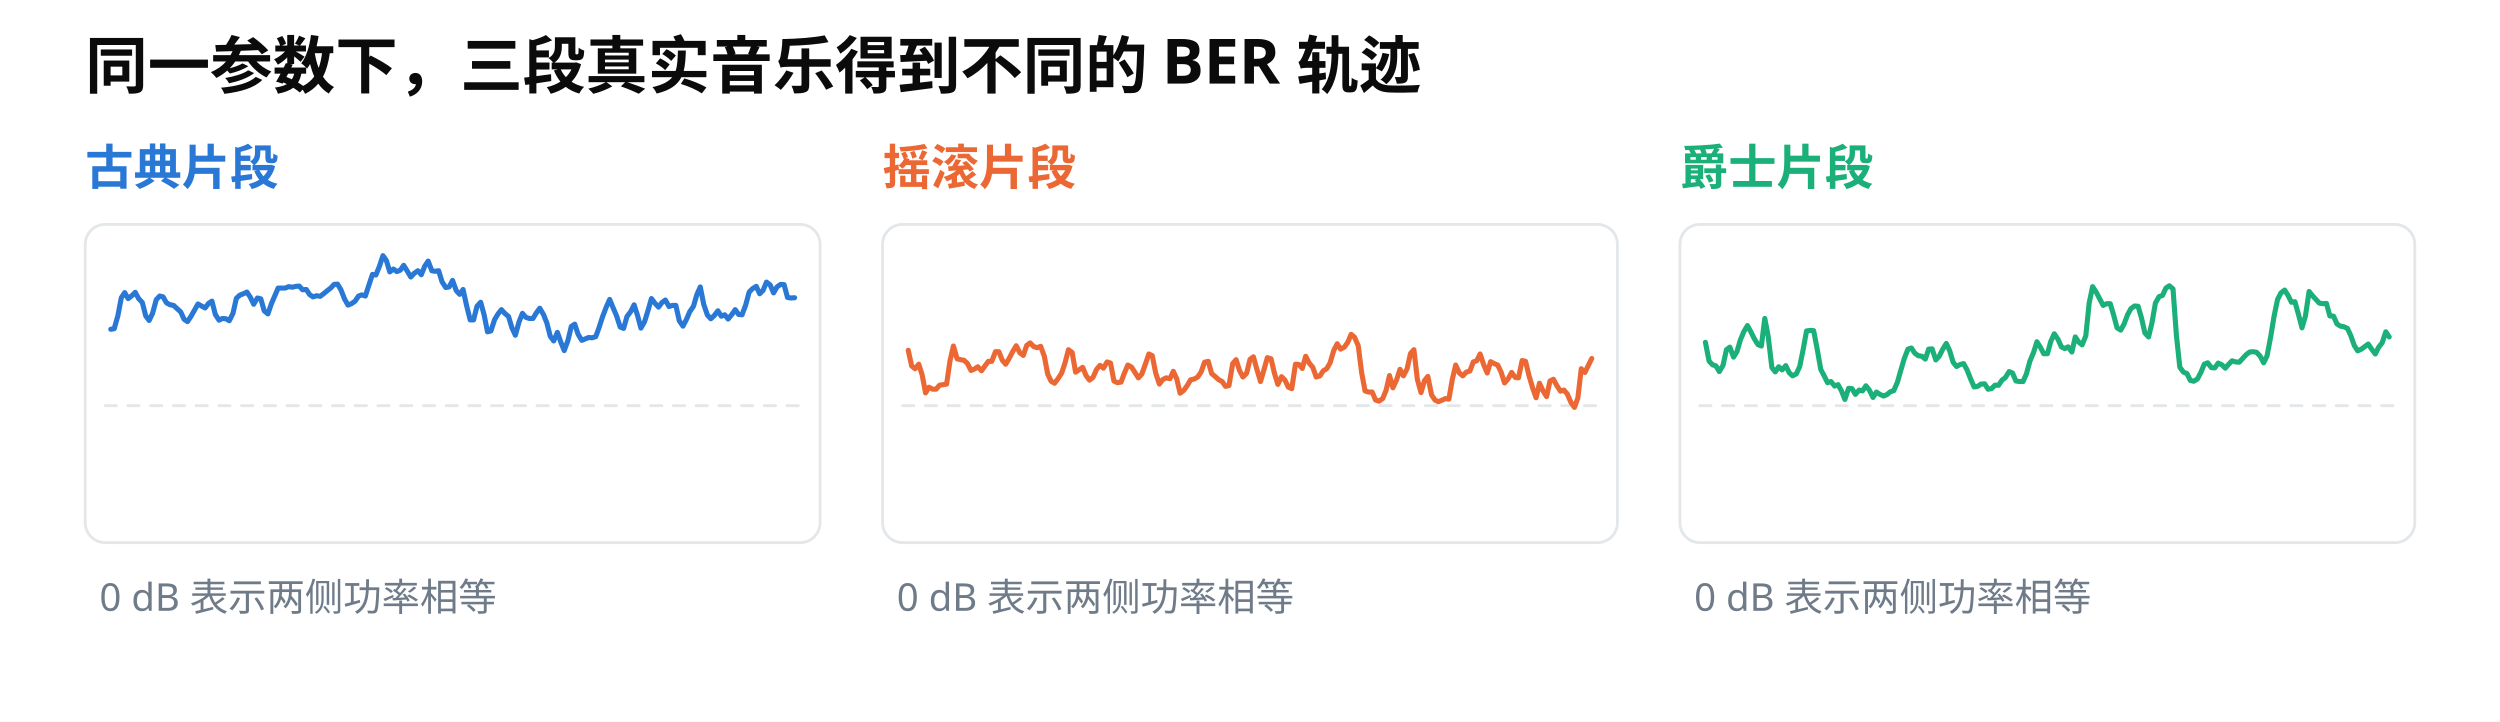
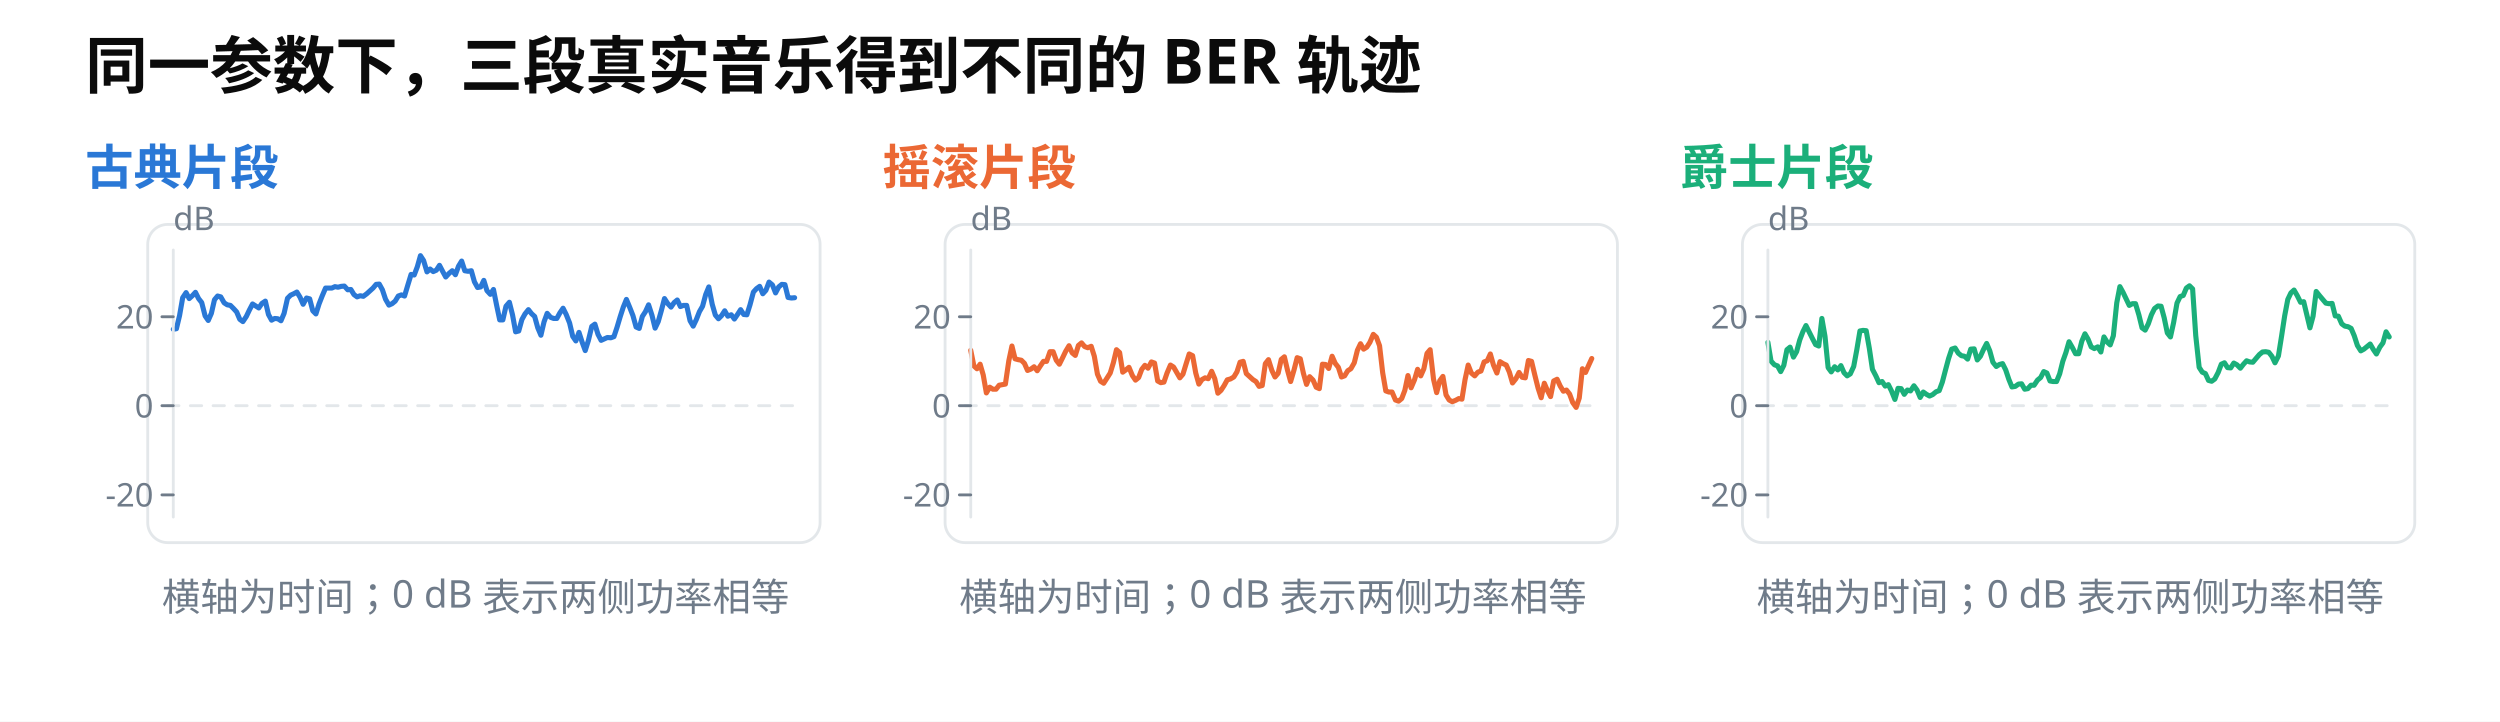
<svg xmlns="http://www.w3.org/2000/svg" viewBox="0 0 880 254" width="880" height="254" font-family="Microsoft YaHei, PingFang SC, Noto Sans SC, Hiragino Sans GB, sans-serif" fill="#0b0b0b" role="img" aria-label="三段真实音乐的带能量比时间轨迹">
  <rect width="880" height="254" fill="#ffffff" />
  <text x="30" y="31" font-size="22" font-weight="700" fill="#0b0b0b" text-anchor="start">
    <tspan x="30" dy="0">同一参数下，三段真实音乐得到不同的 BER 轨迹</tspan>
  </text>
  <text x="30" y="65" font-size="17" font-weight="700" fill="#2a78d6" text-anchor="start">古典片段</text>
-   <rect x="30" y="79" width="258.667" height="112" rx="7" fill="#fff" stroke="#e3e7ea" stroke-width="1" />
-   <line x1="37.0" y1="142.8" x2="281.7" y2="142.8" stroke="#e3e7ea" stroke-width="1" stroke-dasharray="4 4" stroke-linecap="round" />
-   <polyline points="39.0,115.9 40.2,115.7 41.5,111.1 42.7,104.8 43.9,103.0 45.1,105.1 46.4,104.1 47.6,102.9 48.8,105.1 50.1,106.5 51.3,111.2 52.5,112.8 53.7,110.3 55.0,105.5 56.2,104.2 57.4,104.5 58.6,106.6 59.9,107.3 61.1,107.5 62.3,108.6 63.6,109.8 64.8,112.4 66.0,113.2 67.2,111.4 68.5,109.1 69.7,107.0 70.9,107.7 72.2,108.4 73.4,106.8 74.6,106.0 75.8,110.7 77.1,112.7 78.3,112.1 79.5,112.2 80.7,112.9 82.0,110.3 83.2,105.0 84.4,103.9 85.7,103.4 86.9,102.8 88.1,104.6 89.3,107.1 90.6,104.9 91.8,105.2 93.0,109.4 94.3,110.5 95.5,107.0 96.7,104.2 97.9,101.4 99.2,101.4 100.4,101.4 101.6,100.9 102.9,101.1 104.1,100.8 105.3,100.7 106.5,102.0 107.8,101.9 109.0,103.7 110.2,104.5 111.4,104.1 112.7,104.3 113.9,103.4 115.1,102.4 116.4,101.4 117.6,100.1 118.8,100.0 120.0,102.0 121.3,105.3 122.5,107.4 123.7,106.9 125.0,106.0 126.2,104.2 127.4,103.8 128.6,104.2 129.9,100.2 131.1,96.6 132.3,96.8 133.5,93.9 134.8,90.0 136.0,91.7 137.2,95.7 138.5,94.7 139.7,95.6 140.9,95.1 142.1,93.4 143.4,95.5 144.6,97.5 145.8,96.2 147.1,95.3 148.3,96.7 149.5,93.7 150.7,91.9 152.0,95.3 153.2,95.5 154.4,95.3 155.6,99.2 156.9,101.2 158.1,101.0 159.3,98.7 160.6,102.3 161.8,103.6 163.0,101.9 164.2,107.4 165.5,112.6 166.7,112.6 167.9,107.8 169.2,106.4 170.4,110.8 171.6,116.8 172.8,116.5 174.1,112.5 175.3,110.5 176.5,109.0 177.8,110.4 179.0,111.4 180.2,115.4 181.4,118.0 182.7,113.3 183.9,110.3 185.1,111.7 186.3,112.1 187.6,112.1 188.8,110.1 190.0,108.5 191.3,110.7 192.5,113.7 193.7,118.4 194.9,120.0 196.2,117.0 197.4,120.4 198.6,123.4 199.9,119.9 201.1,114.9 202.3,114.1 203.5,117.7 204.8,119.8 206.0,119.3 207.2,118.8 208.4,118.9 209.7,118.5 210.9,115.2 212.1,111.5 213.4,108.1 214.6,105.4 215.8,108.3 217.0,111.1 218.3,115.1 219.5,115.6 220.7,111.4 222.0,109.7 223.2,107.3 224.4,111.0 225.6,115.5 226.9,113.2 228.1,109.3 229.3,105.1 230.6,106.8 231.8,108.1 233.0,106.5 234.2,105.6 235.5,107.9 236.7,107.5 237.9,107.5 239.1,112.9 240.4,114.8 241.6,112.5 242.8,109.7 244.1,107.8 245.3,103.7 246.5,101.0 247.7,107.1 249.0,110.9 250.2,112.2 251.4,111.1 252.7,109.4 253.9,111.3 255.1,110.8 256.3,112.3 257.6,110.7 258.8,109.0 260.0,110.7 261.2,110.8 262.5,107.3 263.7,102.8 264.9,101.6 266.2,100.8 267.4,103.4 268.6,102.2 269.8,99.3 271.1,100.3 272.3,103.1 273.5,101.0 274.8,100.1 276.0,100.2 277.2,104.7 278.4,104.9 279.7,104.8" fill="none" stroke="#2a78d6" stroke-width="1.8" stroke-linejoin="round" stroke-linecap="round" />
-   <text x="35" y="215" font-size="13.5" font-weight="400" fill="#6f7b89" text-anchor="start">0 dB 表示两侧功率相等</text>
+   <rect x="52" y="79" width="236.667" height="112" rx="7" fill="#fff" stroke="#e3e7ea" stroke-width="1" />
+   <line x1="59.0" y1="142.8" x2="281.7" y2="142.8" stroke="#e3e7ea" stroke-width="1" stroke-dasharray="4 4" stroke-linecap="round" />
+   <polyline points="61.0,115.9 62.1,115.7 63.2,111.1 64.3,104.8 65.5,103.0 66.6,105.1 67.7,104.1 68.8,102.9 69.9,105.1 71.0,106.5 72.2,111.2 73.3,112.8 74.4,110.3 75.5,105.5 76.6,104.2 77.7,104.5 78.9,106.6 80.0,107.3 81.1,107.5 82.2,108.6 83.3,109.8 84.4,112.4 85.5,113.2 86.7,111.4 87.8,109.1 88.9,107.0 90.0,107.7 91.1,108.4 92.2,106.8 93.4,106.0 94.5,110.7 95.6,112.7 96.7,112.1 97.8,112.2 98.9,112.9 100.0,110.3 101.2,105.0 102.3,103.9 103.4,103.4 104.5,102.8 105.6,104.6 106.7,107.1 107.9,104.9 109.0,105.2 110.1,109.4 111.2,110.5 112.3,107.0 113.4,104.2 114.6,101.4 115.7,101.4 116.8,101.4 117.9,100.9 119.0,101.1 120.1,100.8 121.2,100.7 122.4,102.0 123.5,101.9 124.6,103.7 125.7,104.5 126.8,104.1 127.9,104.3 129.1,103.4 130.2,102.4 131.3,101.4 132.4,100.1 133.5,100.0 134.6,102.0 135.7,105.3 136.9,107.4 138.0,106.9 139.1,106.0 140.2,104.2 141.3,103.8 142.4,104.2 143.6,100.2 144.7,96.6 145.8,96.8 146.9,93.9 148.0,90.0 149.1,91.7 150.3,95.7 151.4,94.7 152.5,95.6 153.6,95.1 154.7,93.4 155.8,95.5 156.9,97.5 158.1,96.2 159.2,95.3 160.3,96.7 161.4,93.7 162.5,91.9 163.6,95.3 164.8,95.5 165.9,95.3 167.0,99.2 168.1,101.2 169.2,101.0 170.3,98.7 171.4,102.3 172.6,103.6 173.7,101.9 174.8,107.4 175.9,112.6 177.0,112.6 178.1,107.8 179.3,106.4 180.4,110.8 181.5,116.8 182.6,116.5 183.7,112.5 184.8,110.5 186.0,109.0 187.1,110.4 188.2,111.4 189.3,115.4 190.4,118.0 191.5,113.3 192.6,110.3 193.8,111.7 194.9,112.1 196.0,112.1 197.1,110.1 198.2,108.5 199.3,110.7 200.5,113.7 201.6,118.4 202.7,120.0 203.8,117.0 204.9,120.4 206.0,123.4 207.1,119.9 208.3,114.9 209.4,114.1 210.5,117.7 211.6,119.8 212.7,119.3 213.8,118.8 215.0,118.9 216.1,118.5 217.2,115.2 218.3,111.5 219.4,108.1 220.5,105.4 221.7,108.3 222.8,111.1 223.9,115.1 225.0,115.6 226.1,111.4 227.2,109.7 228.3,107.3 229.5,111.0 230.6,115.5 231.7,113.2 232.8,109.3 233.9,105.1 235.0,106.8 236.2,108.1 237.3,106.5 238.4,105.6 239.5,107.9 240.6,107.5 241.7,107.5 242.9,112.9 244.0,114.8 245.1,112.5 246.2,109.7 247.3,107.8 248.4,103.7 249.5,101.0 250.7,107.1 251.8,110.9 252.9,112.2 254.0,111.1 255.1,109.4 256.2,111.3 257.4,110.8 258.5,112.3 259.6,110.7 260.7,109.0 261.8,110.7 262.9,110.8 264.0,107.3 265.2,102.8 266.3,101.6 267.4,100.8 268.5,103.4 269.6,102.2 270.7,99.3 271.9,100.3 273.0,103.1 274.1,101.0 275.2,100.1 276.3,100.2 277.4,104.7 278.6,104.9 279.7,104.8" fill="none" stroke="#2a78d6" stroke-width="1.8" stroke-linejoin="round" stroke-linecap="round" />
+   <line x1="61.0" y1="88.0" x2="61.0" y2="182.0" stroke="#e3e7ea" stroke-width="1" stroke-linecap="round" />
+   <line x1="57.0" y1="174.2" x2="61.0" y2="174.2" stroke="#6f7b89" stroke-width="1" stroke-linecap="round" />
+   <text x="54" y="178.307" font-size="11.5" font-weight="400" fill="#6f7b89" text-anchor="end">-20</text>
+   <line x1="57.0" y1="142.8" x2="61.0" y2="142.8" stroke="#6f7b89" stroke-width="1" stroke-linecap="round" />
+   <text x="54" y="146.973" font-size="11.5" font-weight="400" fill="#6f7b89" text-anchor="end">0</text>
+   <line x1="57.0" y1="111.5" x2="61.0" y2="111.5" stroke="#6f7b89" stroke-width="1" stroke-linecap="round" />
+   <text x="54" y="115.64" font-size="11.5" font-weight="400" fill="#6f7b89" text-anchor="end">20</text>
+   <text x="61" y="81" font-size="11.5" font-weight="400" fill="#6f7b89" text-anchor="start">dB</text>
+   <text x="57" y="215" font-size="13.5" font-weight="400" fill="#6f7b89" text-anchor="start">横轴为时间；0 dB 表示两侧功率相等</text>
  <text x="310.667" y="65" font-size="17" font-weight="700" fill="#eb6834" text-anchor="start">摇滚片段</text>
-   <rect x="310.667" y="79" width="258.667" height="112" rx="7" fill="#fff" stroke="#e3e7ea" stroke-width="1" />
-   <line x1="317.7" y1="142.8" x2="562.3" y2="142.8" stroke="#e3e7ea" stroke-width="1" stroke-dasharray="4 4" stroke-linecap="round" />
-   <polyline points="319.7,123.3 320.9,128.8 322.1,129.8 323.4,128.2 324.6,132.0 325.8,138.3 327.0,136.3 328.3,137.0 329.5,137.0 330.7,135.6 331.9,135.4 333.2,135.2 334.4,127.0 335.6,121.8 336.9,126.3 338.1,126.6 339.3,126.8 340.5,127.9 341.8,130.4 343.0,129.9 344.2,129.1 345.5,130.5 346.7,128.8 347.9,127.2 349.1,127.2 350.4,123.8 351.6,123.8 352.8,126.8 354.0,128.2 355.3,126.0 356.5,123.7 357.7,121.7 359.0,124.2 360.2,125.1 361.4,121.6 362.6,120.7 363.9,122.0 365.1,122.4 366.3,121.9 367.6,125.4 368.8,131.7 370.0,134.2 371.2,134.9 372.5,133.2 373.7,131.3 374.9,127.7 376.1,123.1 377.4,124.1 378.6,131.0 379.8,130.2 381.1,129.3 382.3,132.2 383.5,133.8 384.7,132.9 386.0,130.0 387.2,128.6 388.4,129.6 389.7,127.4 390.9,127.8 392.1,134.1 393.3,134.7 394.6,134.5 395.8,131.3 397.0,128.5 398.3,129.2 399.5,131.1 400.7,133.0 401.9,131.7 403.2,128.1 404.4,124.6 405.6,125.2 406.8,131.3 408.1,135.2 409.3,133.6 410.5,133.0 411.8,133.3 413.0,130.7 414.2,133.3 415.4,138.4 416.7,137.4 417.9,135.7 419.1,133.7 420.4,133.4 421.6,132.7 422.8,130.9 424.0,127.5 425.3,127.2 426.5,131.5 427.7,132.5 428.9,133.6 430.2,134.3 431.4,136.0 432.6,135.7 433.9,128.0 435.1,126.6 436.3,130.4 437.5,132.7 438.8,131.4 440.0,126.5 441.2,125.6 442.5,130.3 443.7,134.3 444.9,130.2 446.1,125.9 447.4,126.3 448.6,131.4 449.8,135.3 451.1,132.6 452.3,133.8 453.5,136.3 454.7,136.8 456.0,128.2 457.2,128.3 458.4,129.7 459.6,125.4 460.9,127.9 462.1,129.3 463.3,132.7 464.6,132.3 465.8,130.5 467.0,129.8 468.2,127.7 469.5,123.3 470.7,121.0 471.9,122.9 473.2,122.2 474.4,120.5 475.6,117.7 476.8,118.7 478.1,121.7 479.3,131.2 480.5,137.6 481.7,138.0 483.0,138.0 484.2,140.8 485.4,141.2 486.7,140.3 487.9,137.4 489.1,132.2 490.3,136.5 491.6,133.7 492.8,130.0 494.0,132.3 495.3,129.8 496.5,124.4 497.7,123.1 498.9,133.5 500.2,138.2 501.4,134.0 502.6,132.5 503.9,139.0 505.1,140.8 506.3,141.4 507.5,140.9 508.8,140.3 510.0,140.5 511.2,133.6 512.4,128.5 513.7,131.3 514.9,132.3 516.1,131.0 517.4,130.6 518.6,127.4 519.8,127.0 521.0,124.6 522.3,128.5 523.5,131.3 524.7,127.3 526.0,128.0 527.2,128.5 528.4,131.0 529.6,134.8 530.9,133.3 532.1,131.1 533.3,132.8 534.5,133.0 535.8,126.9 537.0,127.2 538.2,132.2 539.5,136.6 540.7,140.0 541.9,134.9 543.1,137.5 544.4,139.6 545.6,134.1 546.8,133.5 548.1,135.9 549.3,137.7 550.5,137.3 551.7,138.7 553.0,141.7 554.2,143.4 555.4,140.1 556.6,129.8 557.9,131.1 559.1,128.6 560.3,126.2" fill="none" stroke="#eb6834" stroke-width="1.8" stroke-linejoin="round" stroke-linecap="round" />
-   <text x="315.667" y="215" font-size="13.5" font-weight="400" fill="#6f7b89" text-anchor="start">0 dB 表示两侧功率相等</text>
+   <rect x="332.667" y="79" width="236.667" height="112" rx="7" fill="#fff" stroke="#e3e7ea" stroke-width="1" />
+   <line x1="339.7" y1="142.8" x2="562.3" y2="142.8" stroke="#e3e7ea" stroke-width="1" stroke-dasharray="4 4" stroke-linecap="round" />
+   <polyline points="341.7,123.3 342.8,128.8 343.9,129.8 345.0,128.2 346.1,132.0 347.2,138.3 348.4,136.3 349.5,137.0 350.6,137.0 351.7,135.6 352.8,135.4 353.9,135.2 355.1,127.0 356.2,121.8 357.3,126.3 358.4,126.6 359.5,126.8 360.6,127.9 361.7,130.4 362.9,129.9 364.0,129.1 365.1,130.5 366.2,128.8 367.3,127.2 368.4,127.2 369.6,123.8 370.7,123.8 371.8,126.8 372.9,128.2 374.0,126.0 375.1,123.7 376.3,121.7 377.4,124.2 378.5,125.1 379.6,121.6 380.7,120.7 381.8,122.0 382.9,122.4 384.1,121.9 385.2,125.4 386.3,131.7 387.4,134.2 388.5,134.9 389.6,133.2 390.8,131.3 391.9,127.7 393.0,123.1 394.1,124.1 395.2,131.0 396.3,130.2 397.4,129.3 398.6,132.2 399.7,133.8 400.8,132.9 401.9,130.0 403.0,128.6 404.1,129.6 405.3,127.4 406.4,127.8 407.5,134.1 408.6,134.7 409.7,134.5 410.8,131.3 412.0,128.5 413.1,129.2 414.2,131.1 415.3,133.0 416.4,131.7 417.5,128.1 418.6,124.6 419.8,125.2 420.9,131.3 422.0,135.2 423.1,133.6 424.2,133.0 425.3,133.3 426.5,130.7 427.6,133.3 428.7,138.4 429.8,137.4 430.9,135.7 432.0,133.7 433.1,133.4 434.3,132.7 435.4,130.9 436.5,127.5 437.6,127.2 438.7,131.5 439.8,132.5 441.0,133.6 442.1,134.3 443.2,136.0 444.3,135.7 445.4,128.0 446.5,126.6 447.7,130.4 448.8,132.7 449.9,131.4 451.0,126.5 452.1,125.6 453.2,130.3 454.3,134.3 455.5,130.2 456.6,125.9 457.7,126.3 458.8,131.4 459.9,135.3 461.0,132.6 462.2,133.8 463.3,136.3 464.4,136.8 465.5,128.2 466.6,128.3 467.7,129.7 468.9,125.4 470.0,127.9 471.1,129.3 472.2,132.7 473.3,132.3 474.4,130.5 475.5,129.8 476.7,127.7 477.8,123.3 478.9,121.0 480.0,122.9 481.1,122.2 482.2,120.5 483.4,117.7 484.5,118.7 485.6,121.7 486.7,131.2 487.8,137.6 488.9,138.0 490.0,138.0 491.2,140.8 492.3,141.2 493.4,140.3 494.5,137.4 495.6,132.2 496.7,136.5 497.9,133.7 499.0,130.0 500.1,132.3 501.2,129.8 502.3,124.4 503.4,123.1 504.6,133.5 505.7,138.2 506.8,134.0 507.9,132.5 509.0,139.0 510.1,140.8 511.2,141.4 512.4,140.9 513.5,140.3 514.6,140.5 515.7,133.6 516.8,128.5 517.9,131.3 519.1,132.3 520.2,131.0 521.3,130.6 522.4,127.4 523.5,127.0 524.6,124.6 525.7,128.5 526.9,131.3 528.0,127.3 529.1,128.0 530.2,128.5 531.3,131.0 532.4,134.8 533.6,133.3 534.7,131.1 535.8,132.8 536.9,133.0 538.0,126.9 539.1,127.2 540.3,132.2 541.4,136.6 542.5,140.0 543.6,134.9 544.7,137.5 545.8,139.6 546.9,134.1 548.1,133.5 549.2,135.9 550.3,137.7 551.4,137.3 552.5,138.7 553.6,141.7 554.8,143.4 555.9,140.1 557.0,129.8 558.1,131.1 559.2,128.6 560.3,126.2" fill="none" stroke="#eb6834" stroke-width="1.8" stroke-linejoin="round" stroke-linecap="round" />
+   <line x1="341.7" y1="88.0" x2="341.7" y2="182.0" stroke="#e3e7ea" stroke-width="1" stroke-linecap="round" />
+   <line x1="337.7" y1="174.2" x2="341.7" y2="174.2" stroke="#6f7b89" stroke-width="1" stroke-linecap="round" />
+   <text x="334.667" y="178.307" font-size="11.5" font-weight="400" fill="#6f7b89" text-anchor="end">-20</text>
+   <line x1="337.7" y1="142.8" x2="341.7" y2="142.8" stroke="#6f7b89" stroke-width="1" stroke-linecap="round" />
+   <text x="334.667" y="146.973" font-size="11.5" font-weight="400" fill="#6f7b89" text-anchor="end">0</text>
+   <line x1="337.7" y1="111.5" x2="341.7" y2="111.5" stroke="#6f7b89" stroke-width="1" stroke-linecap="round" />
+   <text x="334.667" y="115.64" font-size="11.5" font-weight="400" fill="#6f7b89" text-anchor="end">20</text>
+   <text x="341.667" y="81" font-size="11.5" font-weight="400" fill="#6f7b89" text-anchor="start">dB</text>
+   <text x="337.667" y="215" font-size="13.5" font-weight="400" fill="#6f7b89" text-anchor="start">横轴为时间；0 dB 表示两侧功率相等</text>
  <text x="591.333" y="65" font-size="17" font-weight="700" fill="#1baf7a" text-anchor="start">爵士片段</text>
-   <rect x="591.333" y="79" width="258.667" height="112" rx="7" fill="#fff" stroke="#e3e7ea" stroke-width="1" />
-   <line x1="598.3" y1="142.8" x2="843.0" y2="142.8" stroke="#e3e7ea" stroke-width="1" stroke-dasharray="4 4" stroke-linecap="round" />
-   <polyline points="600.3,120.5 601.6,127.1 602.8,128.4 604.0,128.8 605.2,130.8 606.5,128.6 607.7,123.1 608.9,122.2 610.2,125.7 611.4,123.8 612.6,119.7 613.8,116.8 615.1,114.6 616.3,116.8 617.5,119.2 618.8,121.3 620.0,121.8 621.2,112.1 622.4,118.4 623.7,129.4 624.9,130.9 626.1,129.1 627.3,130.2 628.6,128.7 629.8,131.2 631.0,132.3 632.3,131.6 633.5,129.0 634.7,123.1 635.9,116.5 637.2,116.3 638.4,116.4 639.6,122.6 640.9,130.0 642.1,132.3 643.3,134.7 644.5,134.3 645.8,135.9 647.0,135.4 648.2,137.6 649.4,140.6 650.7,136.7 651.9,136.8 653.1,138.8 654.4,137.3 655.6,137.6 656.8,135.8 658.0,137.3 659.3,139.9 660.5,138.0 661.7,138.8 663.0,139.4 664.2,138.9 665.4,137.9 666.6,137.5 667.9,134.5 669.1,130.3 670.3,126.2 671.6,122.9 672.8,122.5 674.0,124.3 675.2,125.2 676.5,125.4 677.7,126.4 678.9,122.9 680.1,122.8 681.4,126.7 682.6,125.4 683.8,123.0 685.1,120.9 686.3,123.5 687.5,127.5 688.7,129.0 690.0,128.3 691.2,128.0 692.4,130.2 693.7,133.5 694.9,136.2 696.1,136.0 697.3,135.2 698.6,135.1 699.8,137.0 701.0,136.8 702.2,135.6 703.5,135.6 704.7,133.8 705.9,132.9 707.2,130.8 708.4,131.3 709.6,134.1 710.8,134.3 712.1,134.3 713.3,131.6 714.5,127.2 715.8,124.1 717.0,120.3 718.2,122.2 719.4,124.5 720.7,124.5 721.9,120.1 723.1,117.5 724.4,119.4 725.6,122.1 726.8,122.7 728.0,122.1 729.3,123.9 730.5,118.6 731.7,120.4 732.9,121.4 734.2,118.2 735.4,106.6 736.6,100.9 737.9,102.9 739.1,105.2 740.3,107.5 741.5,106.9 742.8,106.9 744.0,110.9 745.2,115.4 746.5,116.2 747.7,114.0 748.9,110.8 750.1,108.6 751.4,107.7 752.6,107.8 753.8,111.9 755.0,117.2 756.3,118.6 757.5,113.6 758.7,106.7 760.0,104.4 761.2,104.0 762.4,101.4 763.6,100.6 764.9,101.7 766.1,118.1 767.3,129.3 768.6,131.0 769.8,131.5 771.0,133.9 772.2,134.2 773.5,133.4 774.7,131.1 775.9,128.2 777.1,127.7 778.4,129.4 779.6,129.5 780.8,127.8 782.1,128.4 783.3,129.6 784.5,128.2 785.7,127.0 787.0,127.4 788.2,127.5 789.4,126.2 790.7,124.8 791.9,123.9 793.1,123.8 794.3,124.0 795.6,125.4 796.8,127.7 798.0,125.3 799.3,118.4 800.5,111.2 801.7,105.4 802.9,103.1 804.2,102.1 805.4,104.0 806.6,106.4 807.8,106.2 809.1,110.8 810.3,115.4 811.5,111.3 812.8,102.6 814.0,104.1 815.2,105.4 816.4,106.7 817.7,106.9 818.9,106.8 820.1,111.2 821.4,111.3 822.6,114.0 823.8,114.8 825.0,115.0 826.3,115.6 827.5,118.2 828.7,121.6 829.9,123.5 831.2,122.9 832.4,122.0 833.6,121.1 834.9,123.0 836.1,124.6 837.3,122.2 838.5,120.7 839.8,116.8 841.0,118.6" fill="none" stroke="#1baf7a" stroke-width="1.8" stroke-linejoin="round" stroke-linecap="round" />
-   <text x="596.333" y="215" font-size="13.5" font-weight="400" fill="#6f7b89" text-anchor="start">0 dB 表示两侧功率相等</text>
+   <rect x="613.333" y="79" width="236.667" height="112" rx="7" fill="#fff" stroke="#e3e7ea" stroke-width="1" />
+   <line x1="620.3" y1="142.8" x2="843.0" y2="142.8" stroke="#e3e7ea" stroke-width="1" stroke-dasharray="4 4" stroke-linecap="round" />
+   <polyline points="622.3,120.5 623.4,127.1 624.6,128.4 625.7,128.8 626.8,130.8 627.9,128.6 629.0,123.1 630.1,122.2 631.3,125.7 632.4,123.8 633.5,119.7 634.6,116.8 635.7,114.6 636.8,116.8 638.0,119.2 639.1,121.3 640.2,121.8 641.3,112.1 642.4,118.4 643.5,129.4 644.6,130.9 645.8,129.1 646.9,130.2 648.0,128.7 649.1,131.2 650.2,132.3 651.3,131.6 652.5,129.0 653.6,123.1 654.7,116.5 655.8,116.3 656.9,116.4 658.0,122.6 659.1,130.0 660.3,132.3 661.4,134.7 662.5,134.3 663.6,135.9 664.7,135.4 665.8,137.6 667.0,140.6 668.1,136.7 669.2,136.8 670.3,138.8 671.4,137.3 672.5,137.6 673.7,135.8 674.8,137.3 675.9,139.9 677.0,138.0 678.1,138.8 679.2,139.4 680.3,138.9 681.5,137.9 682.6,137.5 683.7,134.5 684.8,130.3 685.9,126.2 687.0,122.9 688.2,122.5 689.3,124.3 690.4,125.2 691.5,125.4 692.6,126.4 693.7,122.9 694.9,122.8 696.0,126.7 697.1,125.4 698.2,123.0 699.3,120.9 700.4,123.5 701.5,127.5 702.7,129.0 703.8,128.3 704.9,128.0 706.0,130.2 707.1,133.5 708.2,136.2 709.4,136.0 710.5,135.2 711.6,135.1 712.7,137.0 713.8,136.8 714.9,135.6 716.0,135.6 717.2,133.8 718.3,132.9 719.4,130.8 720.5,131.3 721.6,134.1 722.7,134.3 723.9,134.3 725.0,131.6 726.1,127.2 727.2,124.1 728.3,120.3 729.4,122.2 730.6,124.5 731.7,124.5 732.8,120.1 733.9,117.5 735.0,119.4 736.1,122.1 737.2,122.7 738.4,122.1 739.5,123.9 740.6,118.6 741.7,120.4 742.8,121.4 743.9,118.2 745.1,106.6 746.2,100.9 747.3,102.9 748.4,105.2 749.5,107.5 750.6,106.9 751.7,106.9 752.9,110.9 754.0,115.4 755.1,116.2 756.2,114.0 757.3,110.8 758.4,108.6 759.6,107.7 760.7,107.8 761.8,111.9 762.9,117.2 764.0,118.6 765.1,113.6 766.3,106.7 767.4,104.4 768.5,104.0 769.6,101.4 770.7,100.6 771.8,101.7 772.9,118.1 774.1,129.3 775.2,131.0 776.3,131.5 777.4,133.9 778.5,134.2 779.6,133.4 780.8,131.1 781.9,128.2 783.0,127.7 784.1,129.4 785.2,129.5 786.3,127.8 787.4,128.4 788.6,129.6 789.7,128.2 790.8,127.0 791.9,127.4 793.0,127.5 794.1,126.2 795.3,124.8 796.4,123.9 797.5,123.8 798.6,124.0 799.7,125.4 800.8,127.7 802.0,125.3 803.1,118.4 804.2,111.2 805.3,105.4 806.4,103.1 807.5,102.1 808.6,104.0 809.8,106.4 810.9,106.2 812.0,110.8 813.1,115.4 814.2,111.3 815.3,102.6 816.5,104.1 817.6,105.4 818.7,106.7 819.8,106.9 820.9,106.8 822.0,111.2 823.1,111.3 824.3,114.0 825.4,114.8 826.5,115.0 827.6,115.6 828.7,118.2 829.8,121.6 831.0,123.5 832.1,122.9 833.2,122.0 834.3,121.1 835.4,123.0 836.5,124.6 837.7,122.2 838.8,120.7 839.9,116.8 841.0,118.6" fill="none" stroke="#1baf7a" stroke-width="1.8" stroke-linejoin="round" stroke-linecap="round" />
+   <line x1="622.3" y1="88.0" x2="622.3" y2="182.0" stroke="#e3e7ea" stroke-width="1" stroke-linecap="round" />
+   <line x1="618.3" y1="174.2" x2="622.3" y2="174.2" stroke="#6f7b89" stroke-width="1" stroke-linecap="round" />
+   <text x="615.333" y="178.307" font-size="11.5" font-weight="400" fill="#6f7b89" text-anchor="end">-20</text>
+   <line x1="618.3" y1="142.8" x2="622.3" y2="142.8" stroke="#6f7b89" stroke-width="1" stroke-linecap="round" />
+   <text x="615.333" y="146.973" font-size="11.5" font-weight="400" fill="#6f7b89" text-anchor="end">0</text>
+   <line x1="618.3" y1="111.5" x2="622.3" y2="111.5" stroke="#6f7b89" stroke-width="1" stroke-linecap="round" />
+   <text x="615.333" y="115.64" font-size="11.5" font-weight="400" fill="#6f7b89" text-anchor="end">20</text>
+   <text x="622.333" y="81" font-size="11.5" font-weight="400" fill="#6f7b89" text-anchor="start">dB</text>
+   <text x="618.333" y="215" font-size="13.5" font-weight="400" fill="#6f7b89" text-anchor="start">横轴为时间；0 dB 表示两侧功率相等</text>
</svg>
